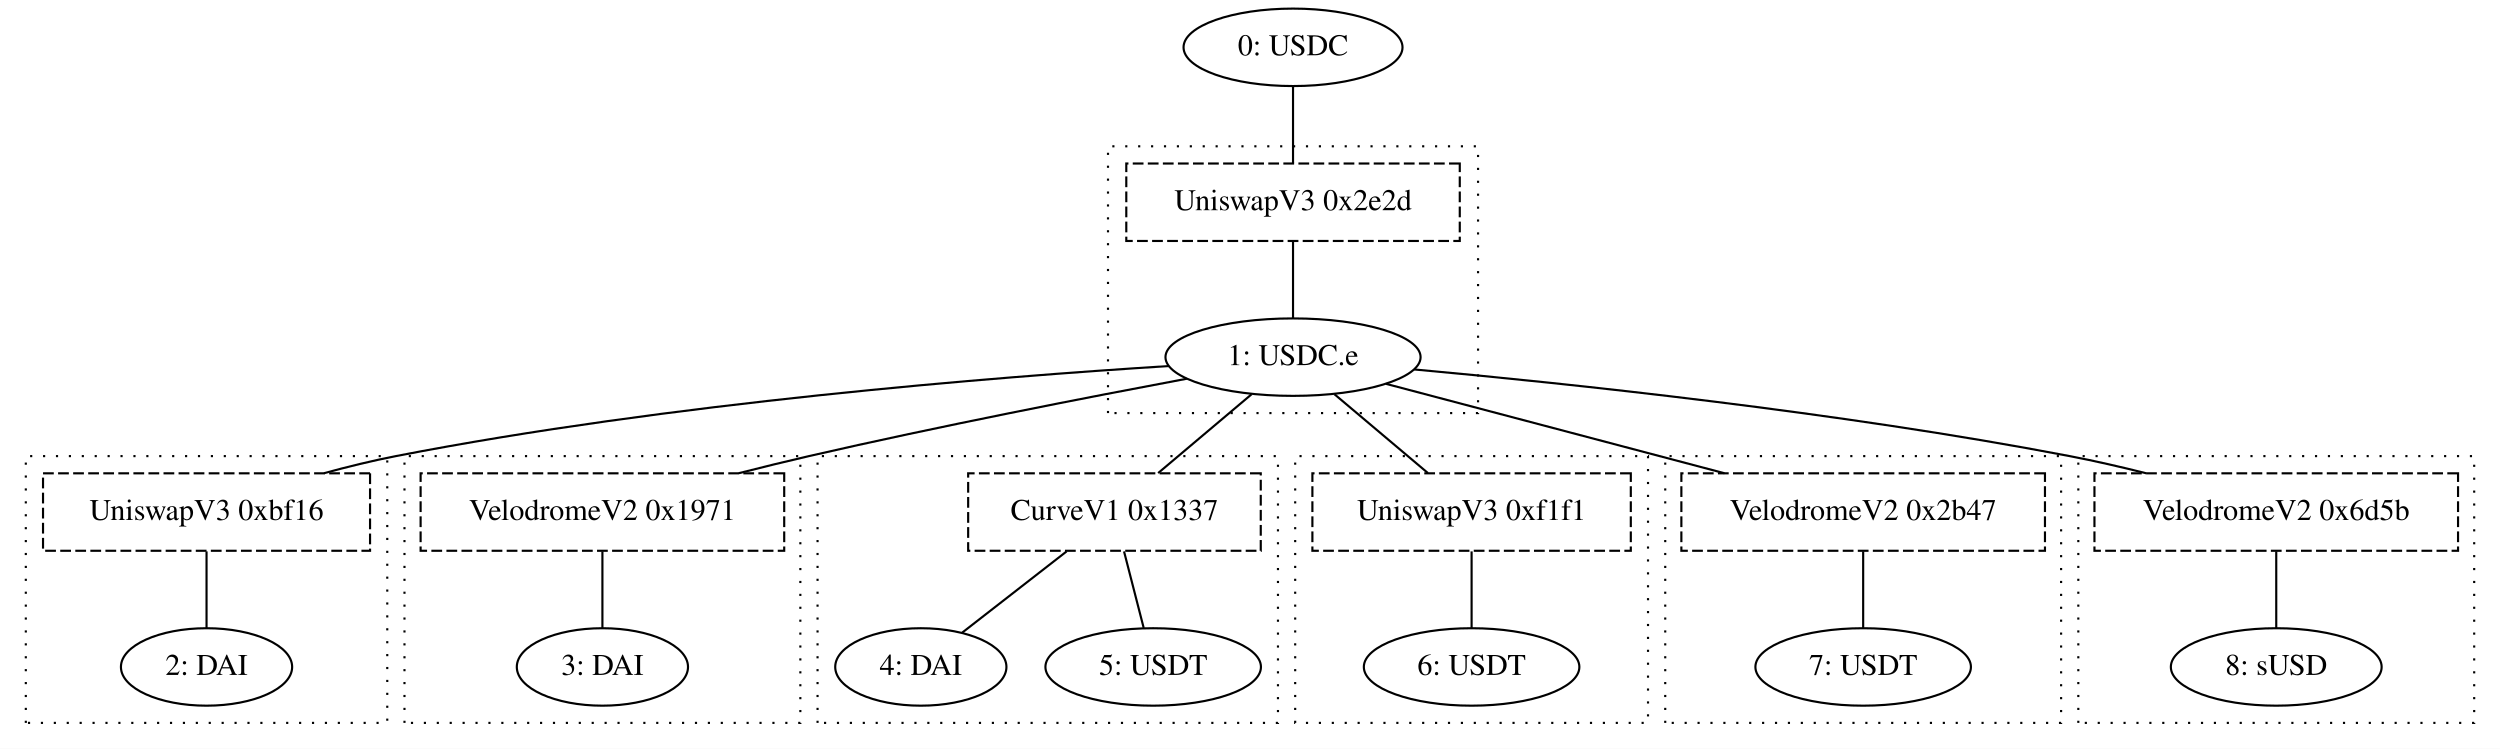
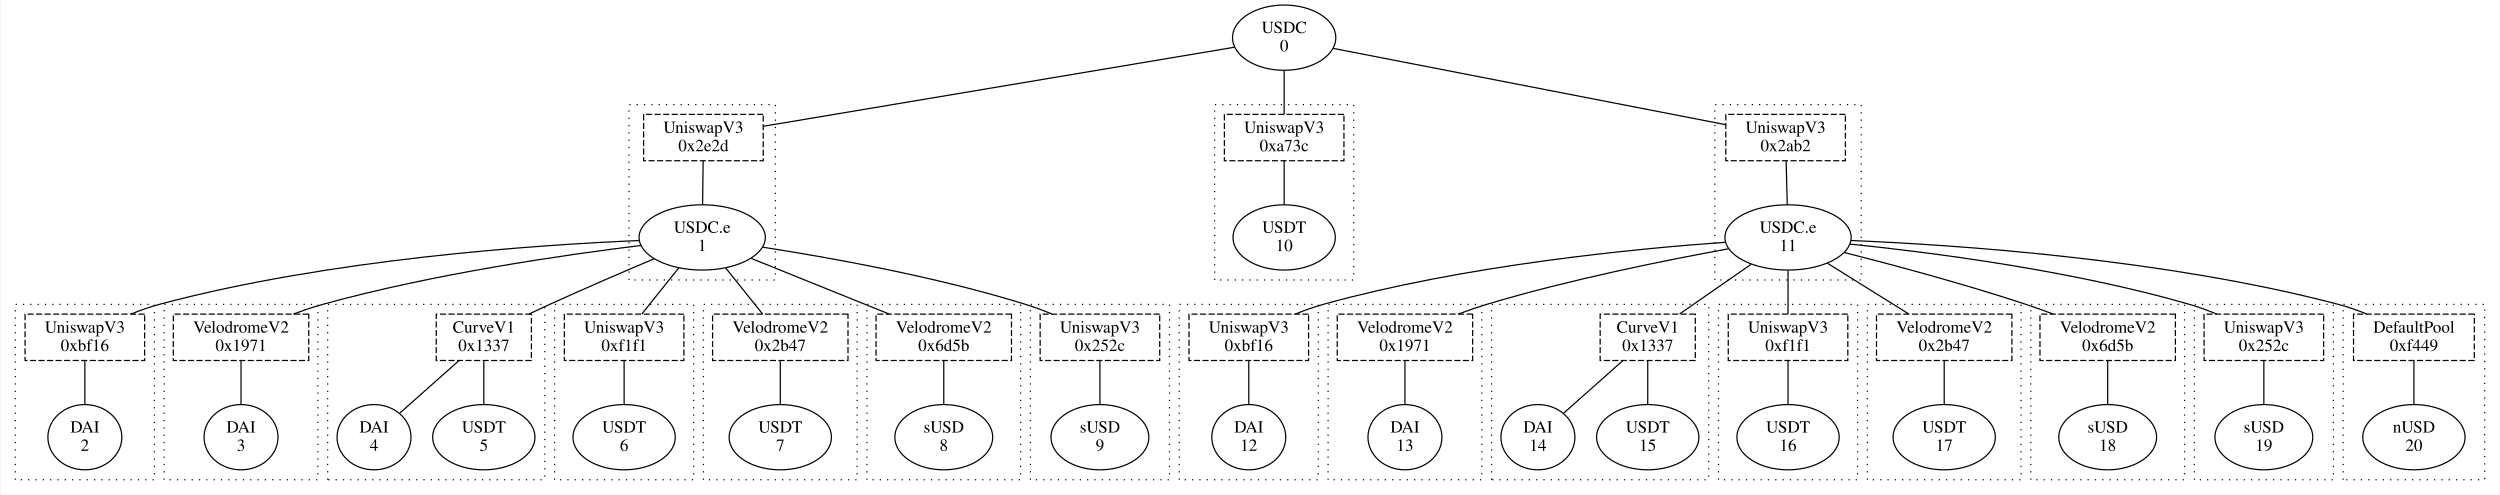
- <svg xmlns="http://www.w3.org/2000/svg" width="1162pt" height="348pt" viewBox="0.00 0.00 1162.00 348.00">
-   <g id="graph0" class="graph" transform="scale(1 1) rotate(0) translate(4 344)">
-     <polygon fill="white" stroke="transparent" points="-4,4 -4,-344 1158,-344 1158,4 -4,4" />
+ <svg xmlns="http://www.w3.org/2000/svg" width="2048pt" height="405pt" viewBox="0.00 0.00 2048.00 405.22">
+   <g id="graph0" class="graph" transform="scale(1 1) rotate(0) translate(4 401.22)">
+     <polygon fill="white" stroke="transparent" points="-4,4 -4,-401.22 2044,-401.22 2044,4 -4,4" />
    <g id="clust1" class="cluster">
-       <polygon fill="none" stroke="black" stroke-dasharray="1,5" points="511,-152 511,-276 683,-276 683,-152 511,-152" />
+       <polygon fill="none" stroke="black" stroke-dasharray="1,5" points="511,-171.74 511,-315.48 631,-315.48 631,-171.74 511,-171.74" />
    </g>
    <g id="clust3" class="cluster">
-       <polygon fill="none" stroke="black" stroke-dasharray="1,5" points="8,-8 8,-132 176,-132 176,-8 8,-8" />
+       <polygon fill="none" stroke="black" stroke-dasharray="1,5" points="8,-8 8,-151.74 122,-151.74 122,-8 8,-8" />
    </g>
    <g id="clust5" class="cluster">
-       <polygon fill="none" stroke="black" stroke-dasharray="1,5" points="184,-8 184,-132 368,-132 368,-8 184,-8" />
+       <polygon fill="none" stroke="black" stroke-dasharray="1,5" points="130,-8 130,-151.74 256,-151.74 256,-8 130,-8" />
    </g>
    <g id="clust7" class="cluster">
-       <polygon fill="none" stroke="black" stroke-dasharray="1,5" points="376,-8 376,-132 590,-132 590,-8 376,-8" />
+       <polygon fill="none" stroke="black" stroke-dasharray="1,5" points="264,-8 264,-151.74 442,-151.74 442,-8 264,-8" />
    </g>
    <g id="clust9" class="cluster">
-       <polygon fill="none" stroke="black" stroke-dasharray="1,5" points="598,-8 598,-132 762,-132 762,-8 598,-8" />
+       <polygon fill="none" stroke="black" stroke-dasharray="1,5" points="450,-8 450,-151.74 564,-151.74 564,-8 450,-8" />
    </g>
    <g id="clust11" class="cluster">
-       <polygon fill="none" stroke="black" stroke-dasharray="1,5" points="770,-8 770,-132 954,-132 954,-8 770,-8" />
+       <polygon fill="none" stroke="black" stroke-dasharray="1,5" points="572,-8 572,-151.74 698,-151.74 698,-8 572,-8" />
    </g>
    <g id="clust13" class="cluster">
-       <polygon fill="none" stroke="black" stroke-dasharray="1,5" points="962,-8 962,-132 1146,-132 1146,-8 962,-8" />
+       <polygon fill="none" stroke="black" stroke-dasharray="1,5" points="706,-8 706,-151.74 832,-151.74 832,-8 706,-8" />
+     </g>
+     <g id="clust15" class="cluster">
+       <polygon fill="none" stroke="black" stroke-dasharray="1,5" points="840,-8 840,-151.74 954,-151.74 954,-8 840,-8" />
+     </g>
+     <g id="clust17" class="cluster">
+       <polygon fill="none" stroke="black" stroke-dasharray="1,5" points="991,-171.74 991,-315.48 1105,-315.48 1105,-171.74 991,-171.74" />
+     </g>
+     <g id="clust19" class="cluster">
+       <polygon fill="none" stroke="black" stroke-dasharray="1,5" points="1401,-171.74 1401,-315.48 1521,-315.48 1521,-171.74 1401,-171.74" />
+     </g>
+     <g id="clust21" class="cluster">
+       <polygon fill="none" stroke="black" stroke-dasharray="1,5" points="962,-8 962,-151.74 1076,-151.74 1076,-8 962,-8" />
+     </g>
+     <g id="clust23" class="cluster">
+       <polygon fill="none" stroke="black" stroke-dasharray="1,5" points="1084,-8 1084,-151.74 1210,-151.74 1210,-8 1084,-8" />
+     </g>
+     <g id="clust25" class="cluster">
+       <polygon fill="none" stroke="black" stroke-dasharray="1,5" points="1218,-8 1218,-151.74 1396,-151.74 1396,-8 1218,-8" />
+     </g>
+     <g id="clust27" class="cluster">
+       <polygon fill="none" stroke="black" stroke-dasharray="1,5" points="1404,-8 1404,-151.74 1518,-151.74 1518,-8 1404,-8" />
+     </g>
+     <g id="clust29" class="cluster">
+       <polygon fill="none" stroke="black" stroke-dasharray="1,5" points="1526,-8 1526,-151.74 1652,-151.74 1652,-8 1526,-8" />
+     </g>
+     <g id="clust31" class="cluster">
+       <polygon fill="none" stroke="black" stroke-dasharray="1,5" points="1660,-8 1660,-151.74 1786,-151.74 1786,-8 1660,-8" />
+     </g>
+     <g id="clust33" class="cluster">
+       <polygon fill="none" stroke="black" stroke-dasharray="1,5" points="1794,-8 1794,-151.74 1908,-151.74 1908,-8 1794,-8" />
+     </g>
+     <g id="clust35" class="cluster">
+       <polygon fill="none" stroke="black" stroke-dasharray="1,5" points="1916,-8 1916,-151.74 2032,-151.74 2032,-8 1916,-8" />
    </g>
    <g id="node1" class="node">
-       <ellipse fill="none" stroke="black" cx="597" cy="-322" rx="50.89" ry="18" />
-       <text text-anchor="middle" x="597" y="-318.3" font-family="Times,serif" font-size="14.00">0: USDC</text>
+       <ellipse fill="none" stroke="black" cx="1048" cy="-370.35" rx="42.35" ry="26.74" />
+       <text text-anchor="middle" x="1048" y="-374.15" font-family="Times,serif" font-size="14.00">USDC</text>
+       <text text-anchor="middle" x="1048" y="-359.15" font-family="Times,serif" font-size="14.00">0</text>
+     </g>
+     <g id="node22" class="node">
+       <polygon fill="none" stroke="black" stroke-dasharray="5,2" points="621,-307.48 523,-307.48 523,-269.48 621,-269.48 621,-307.48" />
+       <text text-anchor="middle" x="572" y="-292.28" font-family="Times,serif" font-size="14.00">UniswapV3</text>
+       <text text-anchor="middle" x="572" y="-277.28" font-family="Times,serif" font-size="14.00">0x2e2d</text>
+     </g>
+     <g id="edge1" class="edge">
+       <path fill="none" stroke="black" d="M1007,-362.47C919.62,-347.81 715.34,-313.53 621.15,-297.73" />
+     </g>
+     <g id="node30" class="node">
+       <polygon fill="none" stroke="black" stroke-dasharray="5,2" points="1097,-307.48 999,-307.48 999,-269.48 1097,-269.48 1097,-307.48" />
+       <text text-anchor="middle" x="1048" y="-292.28" font-family="Times,serif" font-size="14.00">UniswapV3</text>
+       <text text-anchor="middle" x="1048" y="-277.28" font-family="Times,serif" font-size="14.00">0xa73c</text>
+     </g>
+     <g id="edge19" class="edge">
+       <path fill="none" stroke="black" d="M1048,-343.2C1048,-331.55 1048,-318.12 1048,-307.6" />
+     </g>
+     <g id="node31" class="node">
+       <polygon fill="none" stroke="black" stroke-dasharray="5,2" points="1508,-307.48 1410,-307.48 1410,-269.48 1508,-269.48 1508,-307.48" />
+       <text text-anchor="middle" x="1459" y="-292.28" font-family="Times,serif" font-size="14.00">UniswapV3</text>
+       <text text-anchor="middle" x="1459" y="-277.28" font-family="Times,serif" font-size="14.00">0x2ab2</text>
+     </g>
+     <g id="edge21" class="edge">
+       <path fill="none" stroke="black" d="M1088.16,-361.55C1163.9,-346.83 1327.63,-315.01 1409.82,-299.04" />
+     </g>
+     <g id="node2" class="node">
+       <ellipse fill="none" stroke="black" cx="571" cy="-206.61" rx="51.74" ry="26.74" />
+       <text text-anchor="middle" x="571" y="-210.41" font-family="Times,serif" font-size="14.00">USDC.e</text>
+       <text text-anchor="middle" x="571" y="-195.41" font-family="Times,serif" font-size="14.00">1</text>
+     </g>
+     <g id="node23" class="node">
+       <polygon fill="none" stroke="black" stroke-dasharray="5,2" points="114,-143.74 16,-143.74 16,-105.74 114,-105.74 114,-143.74" />
+       <text text-anchor="middle" x="65" y="-128.54" font-family="Times,serif" font-size="14.00">UniswapV3</text>
+       <text text-anchor="middle" x="65" y="-113.54" font-family="Times,serif" font-size="14.00">0xbf16</text>
+     </g>
+     <g id="edge3" class="edge">
+       <path fill="none" stroke="black" d="M519.39,-204.07C435.53,-200.53 265.07,-188.99 126,-151.74 118.33,-149.69 110.36,-146.85 102.81,-143.8" />
+     </g>
+     <g id="node24" class="node">
+       <polygon fill="none" stroke="black" stroke-dasharray="5,2" points="248.5,-143.74 137.5,-143.74 137.5,-105.74 248.5,-105.74 248.5,-143.74" />
+       <text text-anchor="middle" x="193" y="-128.54" font-family="Times,serif" font-size="14.00">VelodromeV2</text>
+       <text text-anchor="middle" x="193" y="-113.54" font-family="Times,serif" font-size="14.00">0x1971</text>
+     </g>
+     <g id="edge5" class="edge">
+       <path fill="none" stroke="black" d="M520.77,-200.03C458.72,-192.42 350.29,-176.81 260,-151.74 252.07,-149.54 243.77,-146.74 235.82,-143.81" />
+     </g>
+     <g id="node25" class="node">
+       <polygon fill="none" stroke="black" stroke-dasharray="5,2" points="431,-143.74 353,-143.74 353,-105.74 431,-105.74 431,-143.74" />
+       <text text-anchor="middle" x="392" y="-128.54" font-family="Times,serif" font-size="14.00">CurveV1</text>
+       <text text-anchor="middle" x="392" y="-113.54" font-family="Times,serif" font-size="14.00">0x1337</text>
+     </g>
+     <g id="edge7" class="edge">
+       <path fill="none" stroke="black" d="M531.69,-189.16C506.97,-178.7 474.49,-164.73 446,-151.74 440.51,-149.24 434.73,-146.53 429.09,-143.85" />
+     </g>
+     <g id="node26" class="node">
+       <polygon fill="none" stroke="black" stroke-dasharray="5,2" points="556,-143.74 458,-143.74 458,-105.74 556,-105.74 556,-143.74" />
+       <text text-anchor="middle" x="507" y="-128.54" font-family="Times,serif" font-size="14.00">UniswapV3</text>
+       <text text-anchor="middle" x="507" y="-113.54" font-family="Times,serif" font-size="14.00">0xf1f1</text>
+     </g>
+     <g id="edge11" class="edge">
+       <path fill="none" stroke="black" d="M551.8,-181.65C542.08,-169.52 530.47,-155.03 521.51,-143.85" />
+     </g>
+     <g id="node27" class="node">
+       <polygon fill="none" stroke="black" stroke-dasharray="5,2" points="690.5,-143.74 579.5,-143.74 579.5,-105.74 690.5,-105.74 690.5,-143.74" />
+       <text text-anchor="middle" x="635" y="-128.54" font-family="Times,serif" font-size="14.00">VelodromeV2</text>
+       <text text-anchor="middle" x="635" y="-113.54" font-family="Times,serif" font-size="14.00">0x2b47</text>
+     </g>
+     <g id="edge13" class="edge">
+       <path fill="none" stroke="black" d="M590.2,-181.65C599.92,-169.52 611.53,-155.03 620.49,-143.85" />
+     </g>
+     <g id="node28" class="node">
+       <polygon fill="none" stroke="black" stroke-dasharray="5,2" points="824.5,-143.74 713.5,-143.74 713.5,-105.74 824.5,-105.74 824.5,-143.74" />
+       <text text-anchor="middle" x="769" y="-128.54" font-family="Times,serif" font-size="14.00">VelodromeV2</text>
+       <text text-anchor="middle" x="769" y="-113.54" font-family="Times,serif" font-size="14.00">0x6d5b</text>
+     </g>
+     <g id="edge15" class="edge">
+       <path fill="none" stroke="black" d="M611.07,-189.45C643.84,-176.23 690.15,-157.55 724.16,-143.83" />
+     </g>
+     <g id="node29" class="node">
+       <polygon fill="none" stroke="black" stroke-dasharray="5,2" points="946,-143.74 848,-143.74 848,-105.74 946,-105.74 946,-143.74" />
+       <text text-anchor="middle" x="897" y="-128.54" font-family="Times,serif" font-size="14.00">UniswapV3</text>
+       <text text-anchor="middle" x="897" y="-113.54" font-family="Times,serif" font-size="14.00">0x252c</text>
+     </g>
+     <g id="edge17" class="edge">
+       <path fill="none" stroke="black" d="M620.59,-198.6C674.4,-190.29 762.48,-174.62 836,-151.74 843.14,-149.52 850.59,-146.75 857.73,-143.85" />
+     </g>
+     <g id="node3" class="node">
+       <ellipse fill="none" stroke="black" cx="65" cy="-42.87" rx="30.31" ry="26.74" />
+       <text text-anchor="middle" x="65" y="-46.67" font-family="Times,serif" font-size="14.00">DAI</text>
+       <text text-anchor="middle" x="65" y="-31.67" font-family="Times,serif" font-size="14.00">2</text>
+     </g>
+     <g id="node4" class="node">
+       <ellipse fill="none" stroke="black" cx="193" cy="-42.87" rx="30.31" ry="26.74" />
+       <text text-anchor="middle" x="193" y="-46.67" font-family="Times,serif" font-size="14.00">DAI</text>
+       <text text-anchor="middle" x="193" y="-31.67" font-family="Times,serif" font-size="14.00">3</text>
+     </g>
+     <g id="node5" class="node">
+       <ellipse fill="none" stroke="black" cx="302" cy="-42.87" rx="30.31" ry="26.74" />
+       <text text-anchor="middle" x="302" y="-46.67" font-family="Times,serif" font-size="14.00">DAI</text>
+       <text text-anchor="middle" x="302" y="-31.67" font-family="Times,serif" font-size="14.00">4</text>
+     </g>
+     <g id="node6" class="node">
+       <ellipse fill="none" stroke="black" cx="392" cy="-42.87" rx="41.94" ry="26.74" />
+       <text text-anchor="middle" x="392" y="-46.67" font-family="Times,serif" font-size="14.00">USDT</text>
+       <text text-anchor="middle" x="392" y="-31.67" font-family="Times,serif" font-size="14.00">5</text>
+     </g>
+     <g id="node7" class="node">
+       <ellipse fill="none" stroke="black" cx="507" cy="-42.87" rx="41.94" ry="26.74" />
+       <text text-anchor="middle" x="507" y="-46.67" font-family="Times,serif" font-size="14.00">USDT</text>
+       <text text-anchor="middle" x="507" y="-31.67" font-family="Times,serif" font-size="14.00">6</text>
+     </g>
+     <g id="node8" class="node">
+       <ellipse fill="none" stroke="black" cx="635" cy="-42.87" rx="41.94" ry="26.74" />
+       <text text-anchor="middle" x="635" y="-46.67" font-family="Times,serif" font-size="14.00">USDT</text>
+       <text text-anchor="middle" x="635" y="-31.67" font-family="Times,serif" font-size="14.00">7</text>
+     </g>
+     <g id="node9" class="node">
+       <ellipse fill="none" stroke="black" cx="769" cy="-42.87" rx="40.11" ry="26.74" />
+       <text text-anchor="middle" x="769" y="-46.67" font-family="Times,serif" font-size="14.00">sUSD</text>
+       <text text-anchor="middle" x="769" y="-31.67" font-family="Times,serif" font-size="14.00">8</text>
    </g>
    <g id="node10" class="node">
-       <polygon fill="none" stroke="black" stroke-dasharray="5,2" points="674.5,-268 519.5,-268 519.5,-232 674.5,-232 674.5,-268" />
-       <text text-anchor="middle" x="597" y="-246.3" font-family="Times,serif" font-size="14.00">UniswapV3 0x2e2d</text>
-     </g>
-     <g id="edge1" class="edge">
-       <path fill="none" stroke="black" d="M597,-303.7C597,-292.85 597,-278.92 597,-268.1" />
-     </g>
-     <g id="node2" class="node">
-       <ellipse fill="none" stroke="black" cx="597" cy="-178" rx="59.29" ry="18" />
-       <text text-anchor="middle" x="597" y="-174.3" font-family="Times,serif" font-size="14.00">1: USDC.e</text>
+       <ellipse fill="none" stroke="black" cx="897" cy="-42.87" rx="40.11" ry="26.74" />
+       <text text-anchor="middle" x="897" y="-46.67" font-family="Times,serif" font-size="14.00">sUSD</text>
+       <text text-anchor="middle" x="897" y="-31.67" font-family="Times,serif" font-size="14.00">9</text>
    </g>
    <g id="node11" class="node">
-       <polygon fill="none" stroke="black" stroke-dasharray="5,2" points="168,-124 16,-124 16,-88 168,-88 168,-124" />
-       <text text-anchor="middle" x="92" y="-102.3" font-family="Times,serif" font-size="14.00">UniswapV3 0xbf16</text>
-     </g>
-     <g id="edge3" class="edge">
-       <path fill="none" stroke="black" d="M539.21,-173.86C458.28,-168.77 306.87,-156.68 180,-132 169.09,-129.88 157.56,-127.05 146.58,-124.05" />
+       <ellipse fill="none" stroke="black" cx="1048" cy="-206.61" rx="41.94" ry="26.74" />
+       <text text-anchor="middle" x="1048" y="-210.41" font-family="Times,serif" font-size="14.00">USDT</text>
+       <text text-anchor="middle" x="1048" y="-195.41" font-family="Times,serif" font-size="14.00">10</text>
    </g>
    <g id="node12" class="node">
-       <polygon fill="none" stroke="black" stroke-dasharray="5,2" points="360.5,-124 191.5,-124 191.5,-88 360.5,-88 360.5,-124" />
-       <text text-anchor="middle" x="276" y="-102.3" font-family="Times,serif" font-size="14.00">VelodromeV2 0x1971</text>
-     </g>
-     <g id="edge5" class="edge">
-       <path fill="none" stroke="black" d="M547.67,-167.98C501.96,-159.42 432.17,-145.84 372,-132 361.43,-129.57 350.24,-126.82 339.39,-124.06" />
+       <ellipse fill="none" stroke="black" cx="1461" cy="-206.61" rx="51.74" ry="26.74" />
+       <text text-anchor="middle" x="1461" y="-210.41" font-family="Times,serif" font-size="14.00">USDC.e</text>
+       <text text-anchor="middle" x="1461" y="-195.41" font-family="Times,serif" font-size="14.00">11</text>
+     </g>
+     <g id="node32" class="node">
+       <polygon fill="none" stroke="black" stroke-dasharray="5,2" points="1068,-143.74 970,-143.74 970,-105.74 1068,-105.74 1068,-143.74" />
+       <text text-anchor="middle" x="1019" y="-128.54" font-family="Times,serif" font-size="14.00">UniswapV3</text>
+       <text text-anchor="middle" x="1019" y="-113.54" font-family="Times,serif" font-size="14.00">0xbf16</text>
+     </g>
+     <g id="edge23" class="edge">
+       <path fill="none" stroke="black" d="M1409.9,-202.65C1335.96,-197.42 1195.35,-183.87 1080,-151.74 1072.46,-149.64 1064.62,-146.82 1057.17,-143.81" />
+     </g>
+     <g id="node33" class="node">
+       <polygon fill="none" stroke="black" stroke-dasharray="5,2" points="1202.5,-143.74 1091.5,-143.74 1091.5,-105.74 1202.5,-105.74 1202.5,-143.74" />
+       <text text-anchor="middle" x="1147" y="-128.54" font-family="Times,serif" font-size="14.00">VelodromeV2</text>
+       <text text-anchor="middle" x="1147" y="-113.54" font-family="Times,serif" font-size="14.00">0x1971</text>
+     </g>
+     <g id="edge25" class="edge">
+       <path fill="none" stroke="black" d="M1412.16,-197.28C1361.91,-188.17 1281.66,-172.11 1214,-151.74 1206.35,-149.44 1198.34,-146.66 1190.63,-143.79" />
+     </g>
+     <g id="node34" class="node">
+       <polygon fill="none" stroke="black" stroke-dasharray="5,2" points="1385,-143.74 1307,-143.74 1307,-105.74 1385,-105.74 1385,-143.74" />
+       <text text-anchor="middle" x="1346" y="-128.54" font-family="Times,serif" font-size="14.00">CurveV1</text>
+       <text text-anchor="middle" x="1346" y="-113.54" font-family="Times,serif" font-size="14.00">0x1337</text>
+     </g>
+     <g id="edge27" class="edge">
+       <path fill="none" stroke="black" d="M1430.79,-184.63C1412.55,-171.96 1389.55,-155.99 1372.11,-143.87" />
+     </g>
+     <g id="node35" class="node">
+       <polygon fill="none" stroke="black" stroke-dasharray="5,2" points="1510,-143.74 1412,-143.74 1412,-105.74 1510,-105.74 1510,-143.74" />
+       <text text-anchor="middle" x="1461" y="-128.54" font-family="Times,serif" font-size="14.00">UniswapV3</text>
+       <text text-anchor="middle" x="1461" y="-113.54" font-family="Times,serif" font-size="14.00">0xf1f1</text>
+     </g>
+     <g id="edge31" class="edge">
+       <path fill="none" stroke="black" d="M1461,-179.46C1461,-167.81 1461,-154.38 1461,-143.86" />
+     </g>
+     <g id="node36" class="node">
+       <polygon fill="none" stroke="black" stroke-dasharray="5,2" points="1644.5,-143.74 1533.5,-143.74 1533.5,-105.74 1644.5,-105.74 1644.5,-143.74" />
+       <text text-anchor="middle" x="1589" y="-128.54" font-family="Times,serif" font-size="14.00">VelodromeV2</text>
+       <text text-anchor="middle" x="1589" y="-113.54" font-family="Times,serif" font-size="14.00">0x2b47</text>
+     </g>
+     <g id="edge33" class="edge">
+       <path fill="none" stroke="black" d="M1493.3,-185.46C1513.74,-172.7 1539.95,-156.34 1559.77,-143.98" />
+     </g>
+     <g id="node37" class="node">
+       <polygon fill="none" stroke="black" stroke-dasharray="5,2" points="1778.5,-143.74 1667.5,-143.74 1667.5,-105.74 1778.5,-105.74 1778.5,-143.74" />
+       <text text-anchor="middle" x="1723" y="-128.54" font-family="Times,serif" font-size="14.00">VelodromeV2</text>
+       <text text-anchor="middle" x="1723" y="-113.54" font-family="Times,serif" font-size="14.00">0x6d5b</text>
+     </g>
+     <g id="edge35" class="edge">
+       <path fill="none" stroke="black" d="M1507.1,-194.27C1546.86,-184.16 1605.66,-168.42 1656,-151.74 1663.22,-149.35 1670.81,-146.62 1678.18,-143.85" />
+     </g>
+     <g id="node38" class="node">
+       <polygon fill="none" stroke="black" stroke-dasharray="5,2" points="1900,-143.74 1802,-143.74 1802,-105.74 1900,-105.74 1900,-143.74" />
+       <text text-anchor="middle" x="1851" y="-128.54" font-family="Times,serif" font-size="14.00">UniswapV3</text>
+       <text text-anchor="middle" x="1851" y="-113.54" font-family="Times,serif" font-size="14.00">0x252c</text>
+     </g>
+     <g id="edge37" class="edge">
+       <path fill="none" stroke="black" d="M1511.72,-201.13C1577.06,-194.49 1693.7,-179.7 1790,-151.74 1797.41,-149.59 1805.12,-146.78 1812.46,-143.81" />
+     </g>
+     <g id="node39" class="node">
+       <polygon fill="none" stroke="black" stroke-dasharray="5,2" points="2023.5,-143.74 1924.5,-143.74 1924.5,-105.74 2023.5,-105.74 2023.5,-143.74" />
+       <text text-anchor="middle" x="1974" y="-128.54" font-family="Times,serif" font-size="14.00">DefaultPool</text>
+       <text text-anchor="middle" x="1974" y="-113.54" font-family="Times,serif" font-size="14.00">0xf449</text>
+     </g>
+     <g id="edge39" class="edge">
+       <path fill="none" stroke="black" d="M1512.59,-204.09C1597.3,-200.58 1770.56,-189.06 1912,-151.74 1919.79,-149.69 1927.88,-146.85 1935.55,-143.8" />
    </g>
    <g id="node13" class="node">
-       <polygon fill="none" stroke="black" stroke-dasharray="5,2" points="582,-124 446,-124 446,-88 582,-88 582,-124" />
-       <text text-anchor="middle" x="514" y="-102.3" font-family="Times,serif" font-size="14.00">CurveV1 0x1337</text>
-     </g>
-     <g id="edge7" class="edge">
-       <path fill="none" stroke="black" d="M577.75,-160.76C564.72,-149.78 547.55,-135.29 534.3,-124.12" />
+       <ellipse fill="none" stroke="black" cx="1019" cy="-42.87" rx="30.31" ry="26.74" />
+       <text text-anchor="middle" x="1019" y="-46.67" font-family="Times,serif" font-size="14.00">DAI</text>
+       <text text-anchor="middle" x="1019" y="-31.67" font-family="Times,serif" font-size="14.00">12</text>
    </g>
    <g id="node14" class="node">
-       <polygon fill="none" stroke="black" stroke-dasharray="5,2" points="754,-124 606,-124 606,-88 754,-88 754,-124" />
-       <text text-anchor="middle" x="680" y="-102.3" font-family="Times,serif" font-size="14.00">UniswapV3 0xf1f1</text>
-     </g>
-     <g id="edge11" class="edge">
-       <path fill="none" stroke="black" d="M616.25,-160.76C629.28,-149.78 646.45,-135.29 659.7,-124.12" />
+       <ellipse fill="none" stroke="black" cx="1147" cy="-42.87" rx="30.31" ry="26.74" />
+       <text text-anchor="middle" x="1147" y="-46.67" font-family="Times,serif" font-size="14.00">DAI</text>
+       <text text-anchor="middle" x="1147" y="-31.67" font-family="Times,serif" font-size="14.00">13</text>
    </g>
    <g id="node15" class="node">
-       <polygon fill="none" stroke="black" stroke-dasharray="5,2" points="946.5,-124 777.5,-124 777.5,-88 946.5,-88 946.5,-124" />
-       <text text-anchor="middle" x="862" y="-102.3" font-family="Times,serif" font-size="14.00">VelodromeV2 0x2b47</text>
-     </g>
-     <g id="edge13" class="edge">
-       <path fill="none" stroke="black" d="M640.17,-165.6C682.85,-154.32 748.67,-136.94 797.54,-124.03" />
+       <ellipse fill="none" stroke="black" cx="1256" cy="-42.87" rx="30.31" ry="26.74" />
+       <text text-anchor="middle" x="1256" y="-46.67" font-family="Times,serif" font-size="14.00">DAI</text>
+       <text text-anchor="middle" x="1256" y="-31.67" font-family="Times,serif" font-size="14.00">14</text>
    </g>
    <g id="node16" class="node">
-       <polygon fill="none" stroke="black" stroke-dasharray="5,2" points="1138.5,-124 969.5,-124 969.5,-88 1138.5,-88 1138.5,-124" />
-       <text text-anchor="middle" x="1054" y="-102.3" font-family="Times,serif" font-size="14.00">VelodromeV2 0x6d5b</text>
-     </g>
-     <g id="edge15" class="edge">
-       <path fill="none" stroke="black" d="M653.32,-172.28C724.66,-165.77 851.15,-152.48 958,-132 969.59,-129.78 981.85,-126.96 993.59,-124.01" />
-     </g>
-     <g id="node3" class="node">
-       <ellipse fill="none" stroke="black" cx="92" cy="-34" rx="39.79" ry="18" />
-       <text text-anchor="middle" x="92" y="-30.3" font-family="Times,serif" font-size="14.00">2: DAI</text>
-     </g>
-     <g id="node4" class="node">
-       <ellipse fill="none" stroke="black" cx="276" cy="-34" rx="39.79" ry="18" />
-       <text text-anchor="middle" x="276" y="-30.3" font-family="Times,serif" font-size="14.00">3: DAI</text>
-     </g>
-     <g id="node5" class="node">
-       <ellipse fill="none" stroke="black" cx="424" cy="-34" rx="39.79" ry="18" />
-       <text text-anchor="middle" x="424" y="-30.3" font-family="Times,serif" font-size="14.00">4: DAI</text>
-     </g>
-     <g id="node6" class="node">
-       <ellipse fill="none" stroke="black" cx="532" cy="-34" rx="50.09" ry="18" />
-       <text text-anchor="middle" x="532" y="-30.3" font-family="Times,serif" font-size="14.00">5: USDT</text>
-     </g>
-     <g id="node7" class="node">
-       <ellipse fill="none" stroke="black" cx="680" cy="-34" rx="50.09" ry="18" />
-       <text text-anchor="middle" x="680" y="-30.3" font-family="Times,serif" font-size="14.00">6: USDT</text>
-     </g>
-     <g id="node8" class="node">
-       <ellipse fill="none" stroke="black" cx="862" cy="-34" rx="50.09" ry="18" />
-       <text text-anchor="middle" x="862" y="-30.3" font-family="Times,serif" font-size="14.00">7: USDT</text>
-     </g>
-     <g id="node9" class="node">
-       <ellipse fill="none" stroke="black" cx="1054" cy="-34" rx="48.99" ry="18" />
-       <text text-anchor="middle" x="1054" y="-30.3" font-family="Times,serif" font-size="14.00">8: sUSD</text>
+       <ellipse fill="none" stroke="black" cx="1346" cy="-42.87" rx="41.94" ry="26.74" />
+       <text text-anchor="middle" x="1346" y="-46.67" font-family="Times,serif" font-size="14.00">USDT</text>
+       <text text-anchor="middle" x="1346" y="-31.67" font-family="Times,serif" font-size="14.00">15</text>
+     </g>
+     <g id="node17" class="node">
+       <ellipse fill="none" stroke="black" cx="1461" cy="-42.87" rx="41.94" ry="26.74" />
+       <text text-anchor="middle" x="1461" y="-46.67" font-family="Times,serif" font-size="14.00">USDT</text>
+       <text text-anchor="middle" x="1461" y="-31.67" font-family="Times,serif" font-size="14.00">16</text>
+     </g>
+     <g id="node18" class="node">
+       <ellipse fill="none" stroke="black" cx="1589" cy="-42.87" rx="41.94" ry="26.74" />
+       <text text-anchor="middle" x="1589" y="-46.67" font-family="Times,serif" font-size="14.00">USDT</text>
+       <text text-anchor="middle" x="1589" y="-31.67" font-family="Times,serif" font-size="14.00">17</text>
+     </g>
+     <g id="node19" class="node">
+       <ellipse fill="none" stroke="black" cx="1723" cy="-42.87" rx="40.11" ry="26.74" />
+       <text text-anchor="middle" x="1723" y="-46.67" font-family="Times,serif" font-size="14.00">sUSD</text>
+       <text text-anchor="middle" x="1723" y="-31.67" font-family="Times,serif" font-size="14.00">18</text>
+     </g>
+     <g id="node20" class="node">
+       <ellipse fill="none" stroke="black" cx="1851" cy="-42.87" rx="40.11" ry="26.74" />
+       <text text-anchor="middle" x="1851" y="-46.67" font-family="Times,serif" font-size="14.00">sUSD</text>
+       <text text-anchor="middle" x="1851" y="-31.67" font-family="Times,serif" font-size="14.00">19</text>
+     </g>
+     <g id="node21" class="node">
+       <ellipse fill="none" stroke="black" cx="1974" cy="-42.87" rx="41.94" ry="26.74" />
+       <text text-anchor="middle" x="1974" y="-46.67" font-family="Times,serif" font-size="14.00">nUSD</text>
+       <text text-anchor="middle" x="1974" y="-31.67" font-family="Times,serif" font-size="14.00">20</text>
    </g>
    <g id="edge2" class="edge">
-       <path fill="none" stroke="black" d="M597,-231.7C597,-220.85 597,-206.92 597,-196.1" />
+       <path fill="none" stroke="black" d="M571.77,-269.36C571.64,-258.77 571.47,-245.24 571.32,-233.54" />
    </g>
    <g id="edge4" class="edge">
-       <path fill="none" stroke="black" d="M92,-87.7C92,-76.85 92,-62.92 92,-52.1" />
+       <path fill="none" stroke="black" d="M65,-105.62C65,-95.03 65,-81.5 65,-69.8" />
    </g>
    <g id="edge6" class="edge">
-       <path fill="none" stroke="black" d="M276,-87.7C276,-76.85 276,-62.92 276,-52.1" />
+       <path fill="none" stroke="black" d="M193,-105.62C193,-95.03 193,-81.5 193,-69.8" />
    </g>
    <g id="edge8" class="edge">
-       <path fill="none" stroke="black" d="M491.75,-87.7C476.87,-76.12 457.47,-61.03 443.25,-49.97" />
+       <path fill="none" stroke="black" d="M371.58,-105.62C357.06,-92.73 337.61,-75.47 322.97,-62.48" />
    </g>
    <g id="edge9" class="edge">
-       <path fill="none" stroke="black" d="M518.45,-87.7C521.24,-76.85 524.82,-62.92 527.6,-52.1" />
+       <path fill="none" stroke="black" d="M392,-105.62C392,-95.03 392,-81.5 392,-69.8" />
    </g>
    <g id="edge12" class="edge">
-       <path fill="none" stroke="black" d="M680,-87.7C680,-76.85 680,-62.92 680,-52.1" />
+       <path fill="none" stroke="black" d="M507,-105.62C507,-95.03 507,-81.5 507,-69.8" />
    </g>
    <g id="edge14" class="edge">
-       <path fill="none" stroke="black" d="M862,-87.7C862,-76.85 862,-62.92 862,-52.1" />
+       <path fill="none" stroke="black" d="M635,-105.62C635,-95.03 635,-81.5 635,-69.8" />
    </g>
    <g id="edge16" class="edge">
-       <path fill="none" stroke="black" d="M1054,-87.7C1054,-76.85 1054,-62.92 1054,-52.1" />
+       <path fill="none" stroke="black" d="M769,-105.62C769,-95.03 769,-81.5 769,-69.8" />
+     </g>
+     <g id="edge18" class="edge">
+       <path fill="none" stroke="black" d="M897,-105.62C897,-95.03 897,-81.5 897,-69.8" />
+     </g>
+     <g id="edge20" class="edge">
+       <path fill="none" stroke="black" d="M1048,-269.36C1048,-258.77 1048,-245.24 1048,-233.54" />
+     </g>
+     <g id="edge22" class="edge">
+       <path fill="none" stroke="black" d="M1459.45,-269.36C1459.72,-258.77 1460.06,-245.24 1460.35,-233.54" />
+     </g>
+     <g id="edge24" class="edge">
+       <path fill="none" stroke="black" d="M1019,-105.62C1019,-95.03 1019,-81.5 1019,-69.8" />
+     </g>
+     <g id="edge26" class="edge">
+       <path fill="none" stroke="black" d="M1147,-105.62C1147,-95.03 1147,-81.5 1147,-69.8" />
+     </g>
+     <g id="edge28" class="edge">
+       <path fill="none" stroke="black" d="M1325.58,-105.62C1311.06,-92.73 1291.61,-75.47 1276.97,-62.48" />
+     </g>
+     <g id="edge29" class="edge">
+       <path fill="none" stroke="black" d="M1346,-105.62C1346,-95.03 1346,-81.5 1346,-69.8" />
+     </g>
+     <g id="edge32" class="edge">
+       <path fill="none" stroke="black" d="M1461,-105.62C1461,-95.03 1461,-81.5 1461,-69.8" />
+     </g>
+     <g id="edge34" class="edge">
+       <path fill="none" stroke="black" d="M1589,-105.62C1589,-95.03 1589,-81.5 1589,-69.8" />
+     </g>
+     <g id="edge36" class="edge">
+       <path fill="none" stroke="black" d="M1723,-105.62C1723,-95.03 1723,-81.5 1723,-69.8" />
+     </g>
+     <g id="edge38" class="edge">
+       <path fill="none" stroke="black" d="M1851,-105.62C1851,-95.03 1851,-81.5 1851,-69.8" />
+     </g>
+     <g id="edge40" class="edge">
+       <path fill="none" stroke="black" d="M1974,-105.62C1974,-95.03 1974,-81.5 1974,-69.8" />
    </g>
  </g>
</svg>
